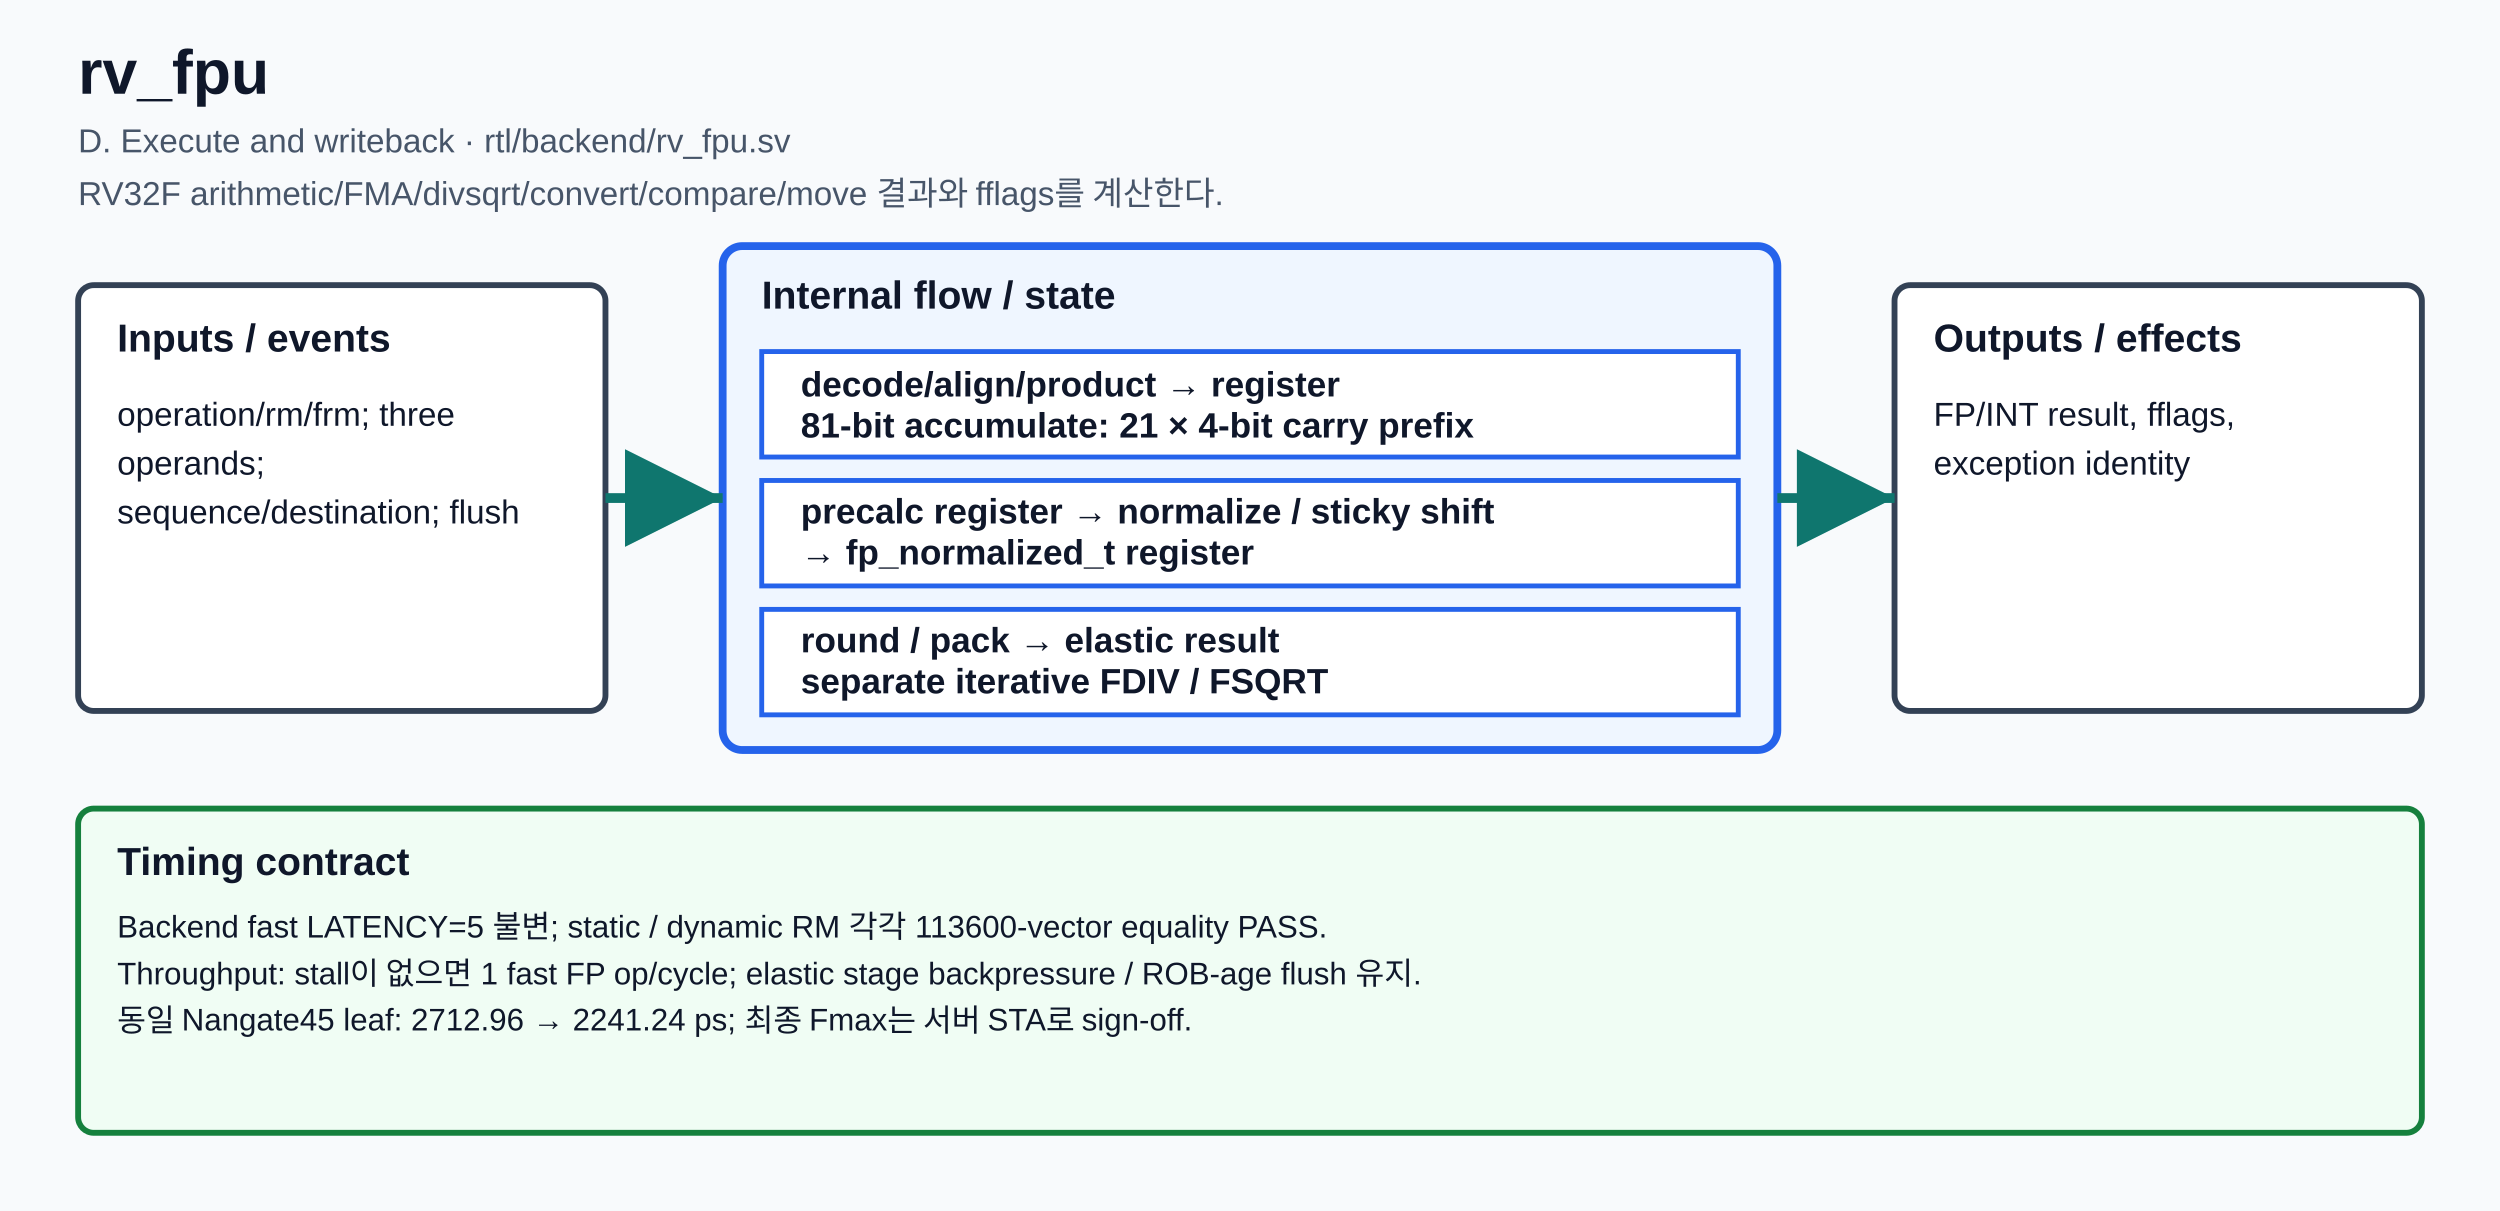
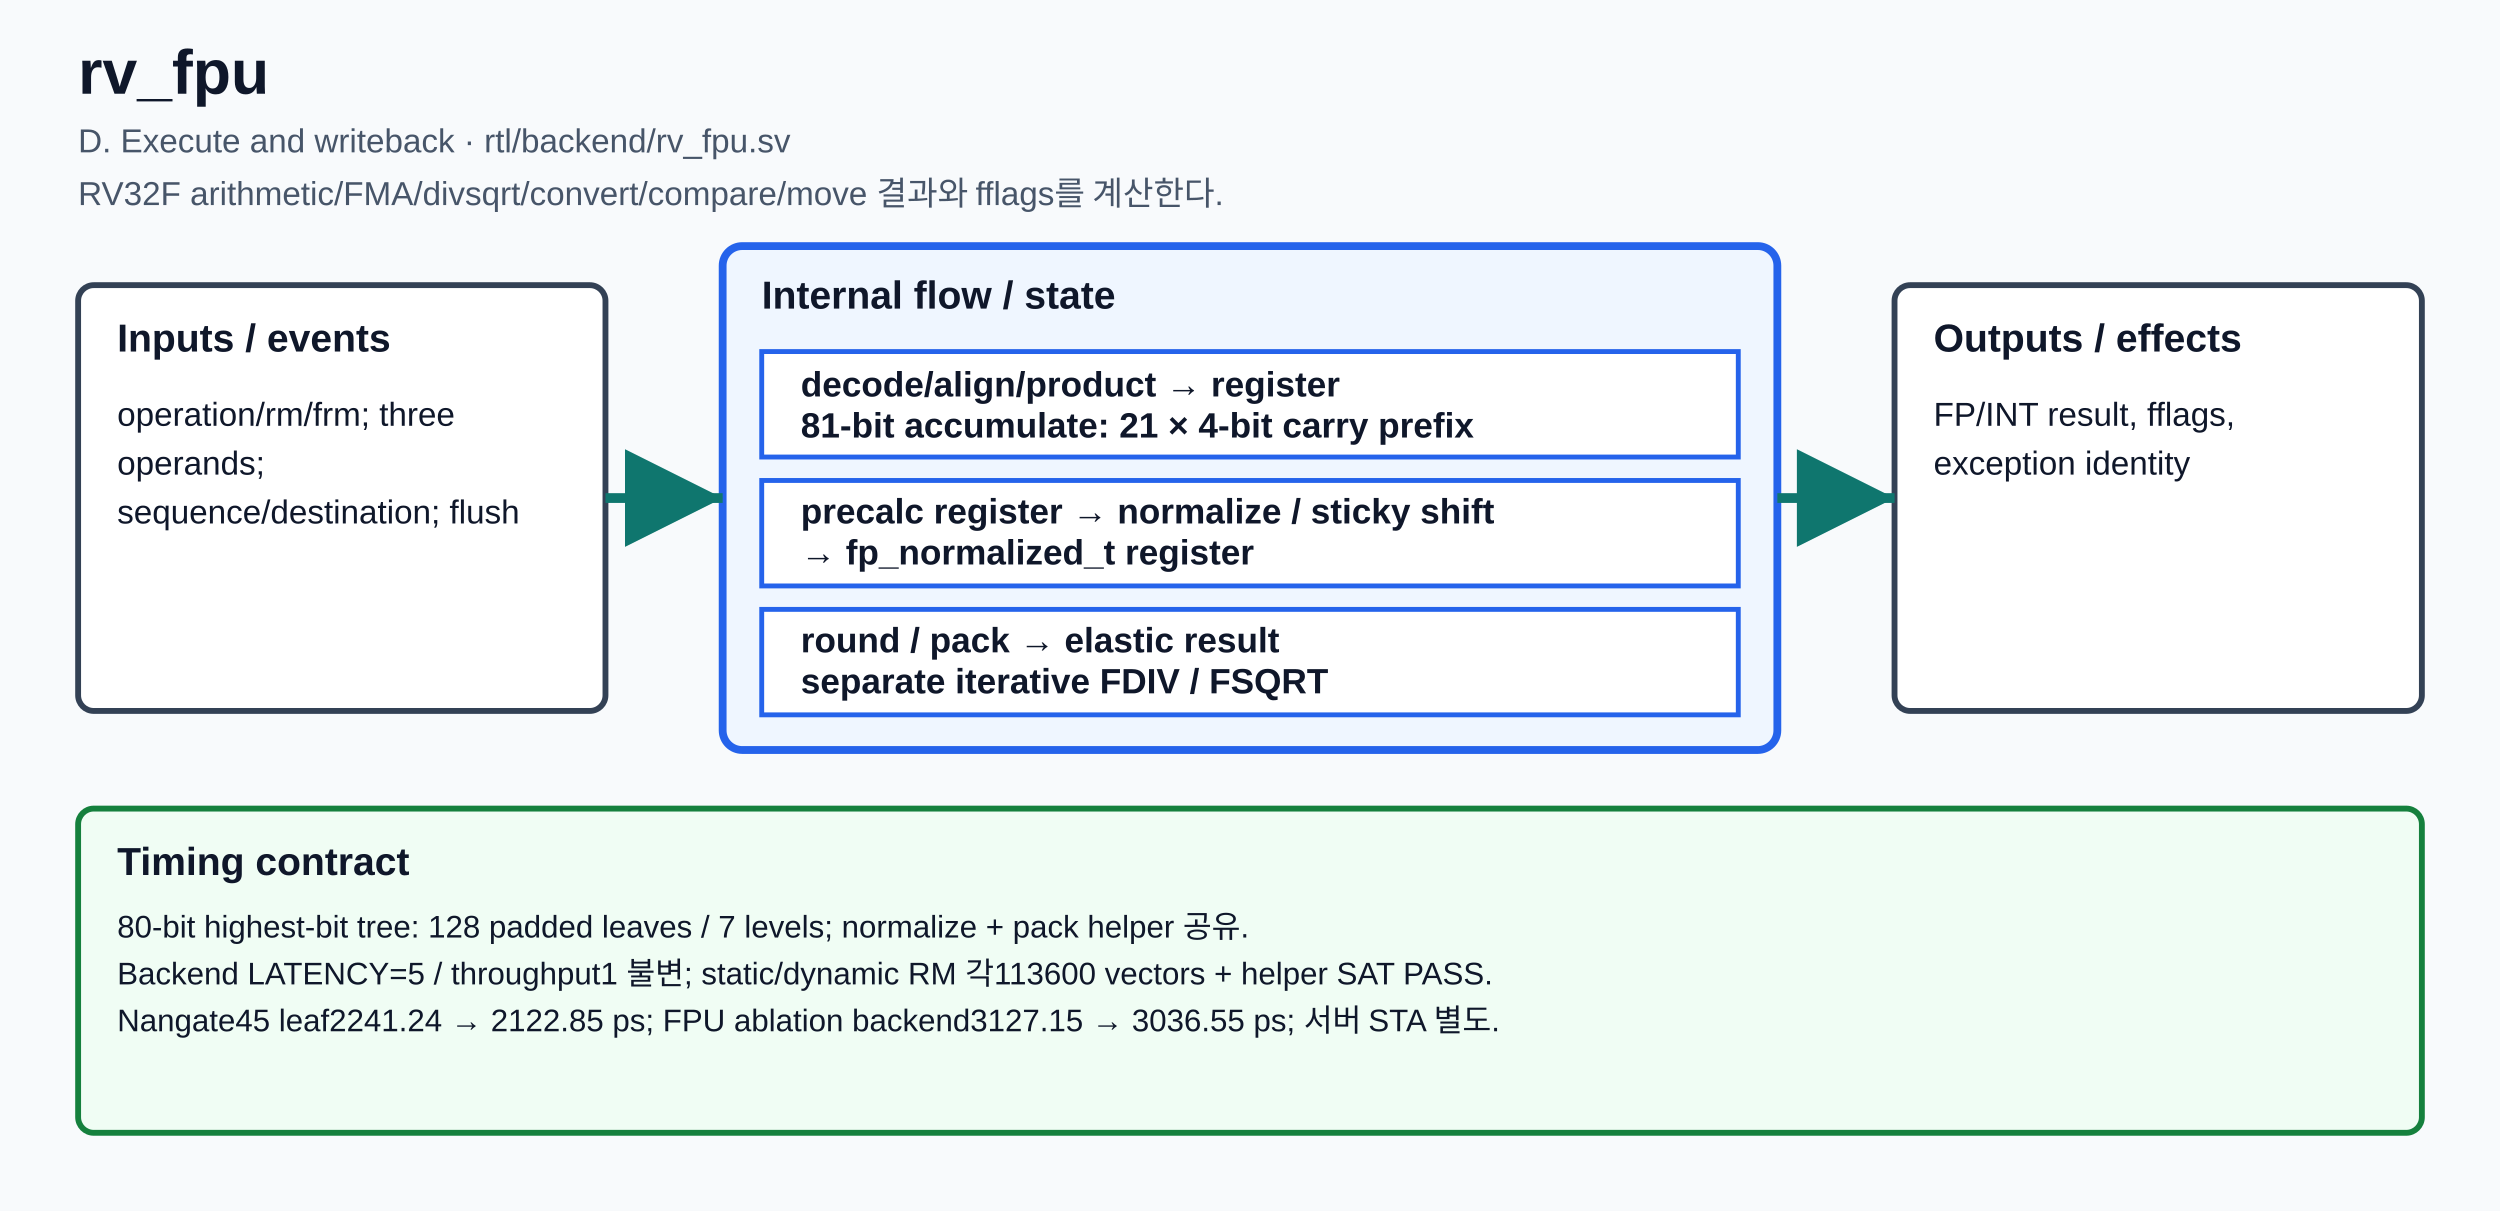
<svg xmlns="http://www.w3.org/2000/svg" width="1280" height="620" viewBox="0 0 1280 620" role="img" aria-labelledby="title desc">
  <defs>
    <marker id="arrow" markerWidth="12" markerHeight="12" refX="10" refY="5" orient="auto">
      <path d="M0,0 L10,5 L0,10 Z" class="arrow-head" />
    </marker>
  </defs>
  <style>
  .bg { fill:#f8fafc; } .panel { fill:#ffffff; stroke:#334155; stroke-width:3; }
  .core { fill:#eff6ff; stroke:#2563eb; stroke-width:4; } .stage { fill:#ffffff; stroke:#2563eb; stroke-width:2.5; }
  .timing { fill:#f0fdf4; stroke:#15803d; stroke-width:3; } .wire { fill:none; stroke:#0f766e; stroke-width:5; marker-end:url(#arrow); }
  .arrow-head { fill:#0f766e; } text { font-family:'Noto Sans KR','Malgun Gothic',Arial,sans-serif; fill:#0f172a; }
  .title { font-size:32px; font-weight:700; } .subtitle { font-size:17px; fill:#475569; }
  .label { font-size:20px; font-weight:700; } .body { font-size:17px; } .stage-text { font-size:18px; font-weight:600; }
  .timing-text { font-size:16px; }
  @media (prefers-color-scheme:dark) { .bg{fill:#0f172a} .panel{fill:#111827;stroke:#94a3b8} .core{fill:#172554;stroke:#60a5fa} .stage{fill:#111827;stroke:#60a5fa} .timing{fill:#052e16;stroke:#4ade80} text{fill:#e5e7eb} .subtitle{fill:#cbd5e1} .wire{stroke:#5eead4} .arrow-head{fill:#5eead4} }
</style>
  <rect width="1280" height="620" class="bg" />
  <text x="40" y="48" class="title">rv_fpu</text>
  <text x="40" y="78" class="subtitle">D. Execute and writeback · rtl/backend/rv_fpu.sv</text>
  <text x="40" y="105" class="subtitle">
    <tspan x="40" dy="0">RV32F arithmetic/FMA/divsqrt/convert/compare/move 결과와 fflags를 계산한다.</tspan>
  </text>
  <rect x="40" y="146" width="270" height="218" rx="8" class="panel" />
  <text x="60" y="180" class="label">Inputs / events</text>
  <text x="60" y="218" class="body">
    <tspan x="60" dy="0">operation/rm/frm; three</tspan>
    <tspan x="60" dy="25">operands;</tspan>
    <tspan x="60" dy="25">sequence/destination; flush</tspan>
  </text>
  <rect x="370" y="126" width="540" height="258" rx="10" class="core" />
  <text x="390" y="158" class="label">Internal flow / state</text>
  <rect x="390" y="180" width="500" height="54" class="stage" />
  <text x="410" y="203" class="stage-text">
    <tspan x="410">decode/align/product → register</tspan>
    <tspan x="410" dy="21">81-bit accumulate: 21 × 4-bit carry prefix</tspan>
  </text>
  <rect x="390" y="246" width="500" height="54" class="stage" />
  <text x="410" y="268" class="stage-text">
    <tspan x="410">precalc register → normalize / sticky shift</tspan>
    <tspan x="410" dy="21">→ fp_normalized_t register</tspan>
  </text>
  <rect x="390" y="312" width="500" height="54" class="stage" />
  <text x="410" y="334" class="stage-text">
    <tspan x="410">round / pack → elastic result</tspan>
    <tspan x="410" dy="21">separate iterative FDIV / FSQRT</tspan>
  </text>
  <rect x="970" y="146" width="270" height="218" rx="8" class="panel" />
  <text x="990" y="180" class="label">Outputs / effects</text>
  <text x="990" y="218" class="body">
    <tspan x="990" dy="0">FP/INT result, fflags,</tspan>
    <tspan x="990" dy="25">exception identity</tspan>
  </text>
  <path d="M310 255 H350 V255 H370" class="wire" />
  <path d="M910 255 H950 V255 H970" class="wire" />
  <rect x="40" y="414" width="1200" height="166" rx="8" class="timing" />
  <text x="60" y="448" class="label">Timing contract</text>
  <text x="60" y="480" class="timing-text">
-     <tspan x="60">Backend fast LATENCY=5 불변; static / dynamic RM 각각 113600-vector equality PASS.</tspan>
-     <tspan x="60" dy="24">Throughput: stall이 없으면 1 fast FP op/cycle; elastic stage backpressure / ROB-age flush 유지.</tspan>
-     <tspan x="60" dy="24">동일 Nangate45 leaf: 2712.96 → 2241.24 ps; 최종 Fmax는 서버 STA로 sign-off.</tspan>
+     <tspan x="60">80-bit highest-bit tree: 128 padded leaves / 7 levels; normalize + pack helper 공유.</tspan>
+     <tspan x="60" dy="24">Backend LATENCY=5 / throughput1 불변; static/dynamic RM 각113600 vectors + helper SAT PASS.</tspan>
+     <tspan x="60" dy="24">Nangate45 leaf2241.24 → 2122.85 ps; FPU ablation backend3127.15 → 3036.55 ps; 서버 STA 별도.</tspan>
  </text>
</svg>
